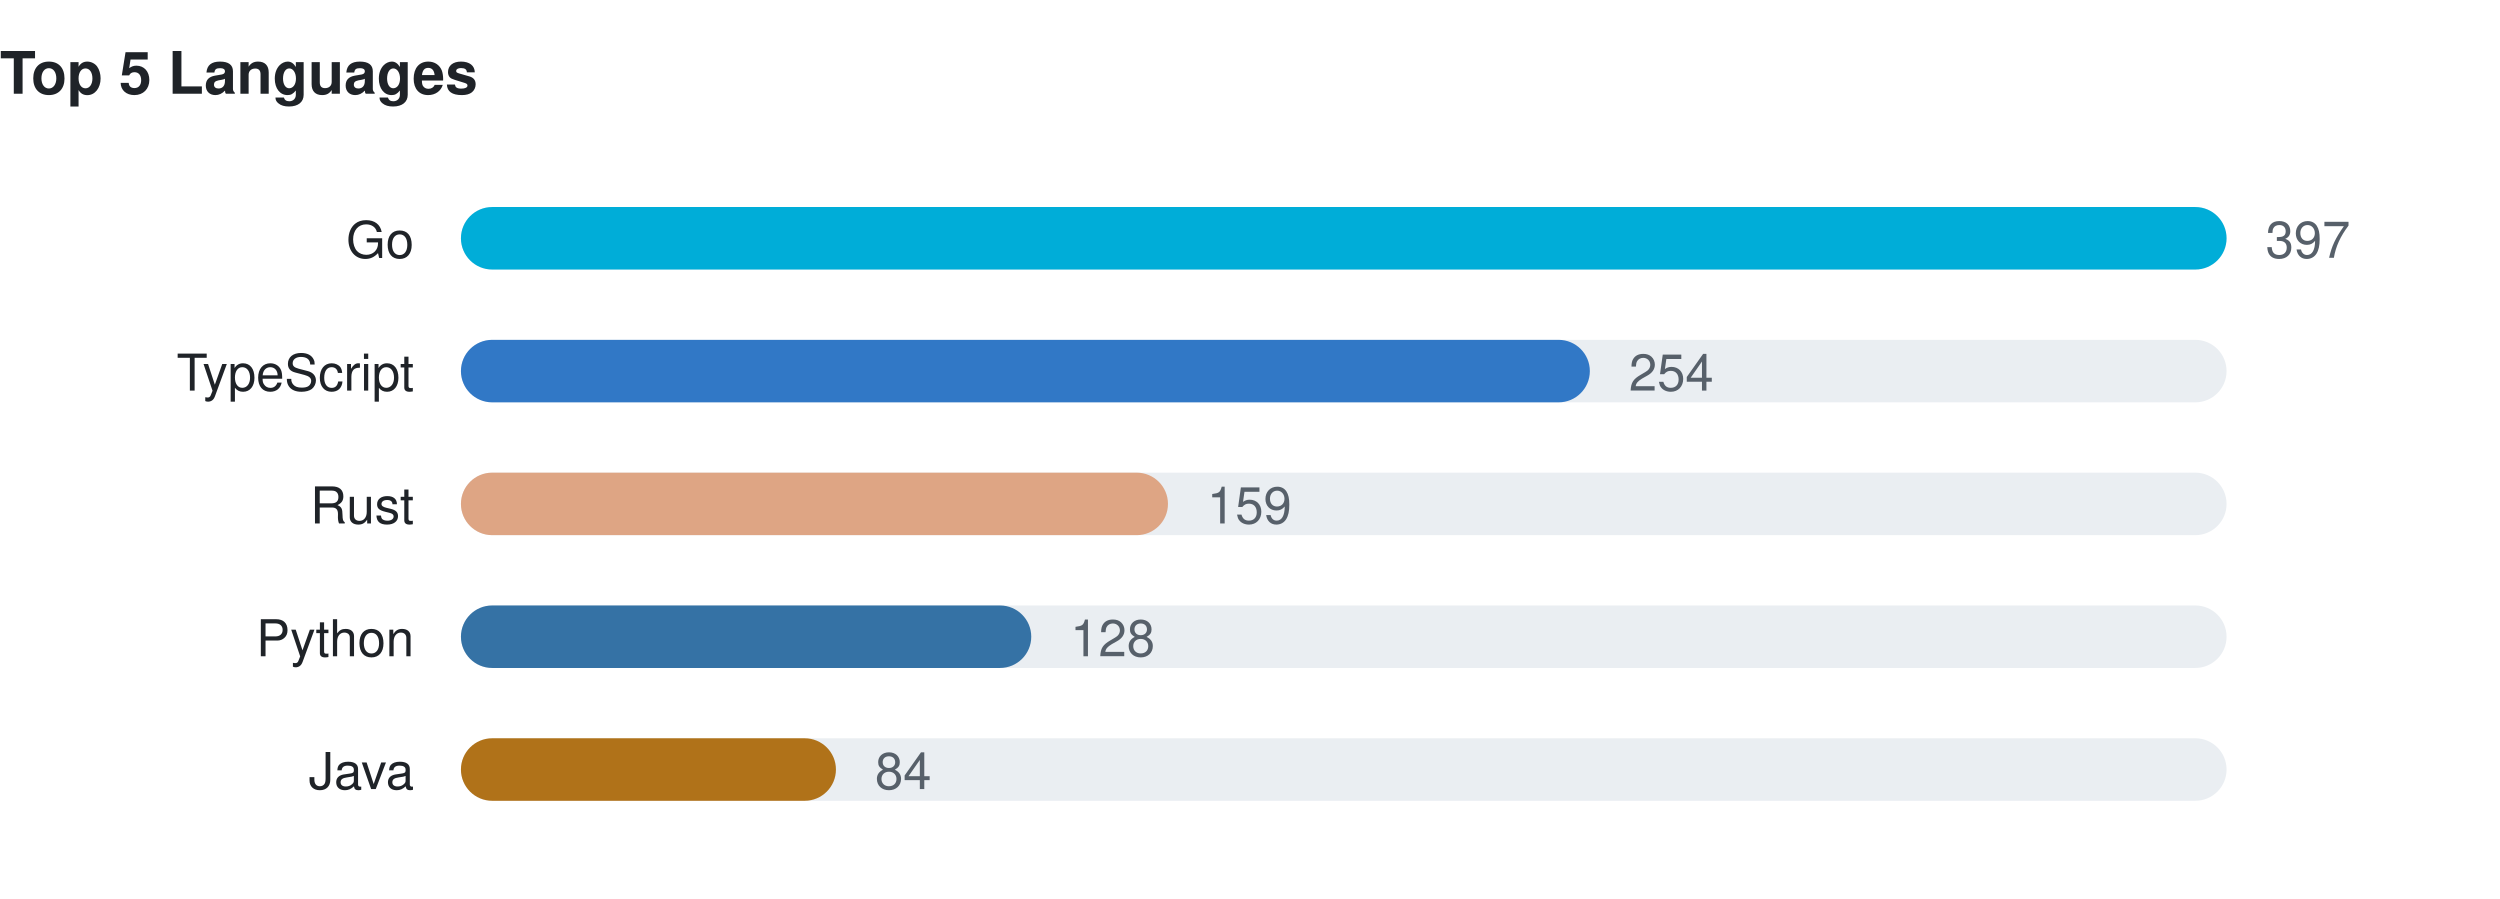
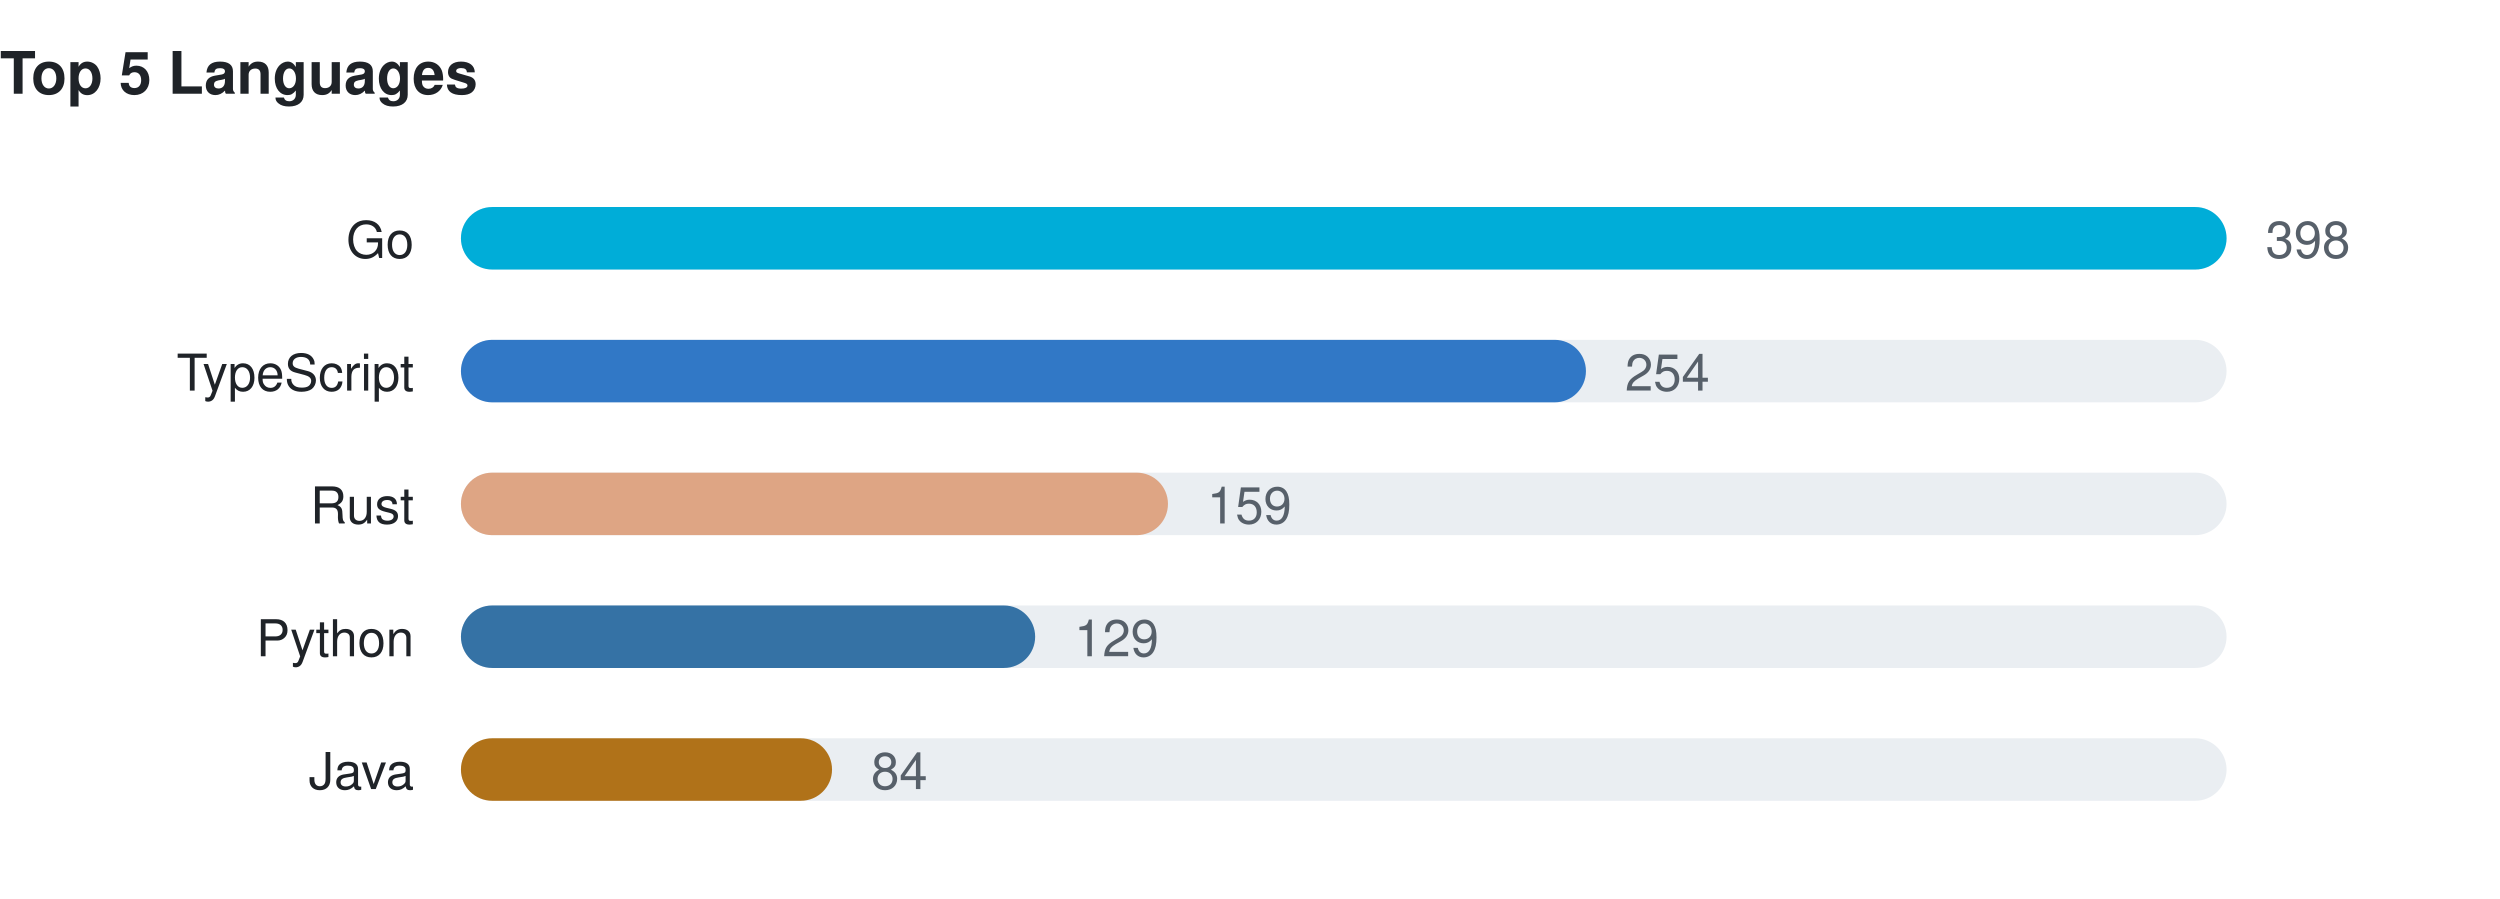
- <svg xmlns="http://www.w3.org/2000/svg" width="640" height="230" viewBox="0 0 640 230" role="img" aria-label="Top languages by solved problems: Go 397, TypeScript 254, Rust 159, Python 128, Java 84">
+ <svg xmlns="http://www.w3.org/2000/svg" width="640" height="230" viewBox="0 0 640 230" role="img" aria-label="Top languages by solved problems: Go 398, TypeScript 254, Rust 159, Python 129, Java 84">
  <style>
    text { font-family: -apple-system, BlinkMacSystemFont, "Segoe UI", Helvetica, Arial, sans-serif; }
    .title { font-size: 15px; font-weight: 600; fill: #1f2328; }
    .label { font-size: 13px; fill: #1f2328; }
    .count { font-size: 13px; fill: #57606a; }
    .track { fill: #eaeef2; }
    @media (prefers-color-scheme: dark) {
      .title { fill: #e6edf3; }
      .label { fill: #e6edf3; }
      .count { fill: #8b949e; }
      .track { fill: #30363d; }
    }
  </style>
  <text x="0" y="24" class="title">Top 5 Languages</text>
  <g transform="translate(0,44)">
    <text x="106" y="22.0" text-anchor="end" class="label">Go</text>
    <rect x="118" y="9.0" width="452" height="16" rx="8" class="track" />
    <rect x="118" y="9.0" width="452" height="16" rx="8" fill="#00ADD8" />
-     <text x="580" y="22.0" class="count">397</text>
+     <text x="580" y="22.0" class="count">398</text>
  </g>
  <g transform="translate(0,78)">
    <text x="106" y="22.0" text-anchor="end" class="label">TypeScript</text>
    <rect x="118" y="9.0" width="452" height="16" rx="8" class="track" />
-     <rect x="118" y="9.0" width="289" height="16" rx="8" fill="#3178C6" />
-     <text x="417" y="22.0" class="count">254</text>
+     <rect x="118" y="9.0" width="288" height="16" rx="8" fill="#3178C6" />
+     <text x="416" y="22.0" class="count">254</text>
  </g>
  <g transform="translate(0,112)">
    <text x="106" y="22.0" text-anchor="end" class="label">Rust</text>
    <rect x="118" y="9.0" width="452" height="16" rx="8" class="track" />
    <rect x="118" y="9.0" width="181" height="16" rx="8" fill="#DEA584" />
    <text x="309" y="22.0" class="count">159</text>
  </g>
  <g transform="translate(0,146)">
    <text x="106" y="22.0" text-anchor="end" class="label">Python</text>
    <rect x="118" y="9.0" width="452" height="16" rx="8" class="track" />
-     <rect x="118" y="9.0" width="146" height="16" rx="8" fill="#3572A5" />
-     <text x="274" y="22.0" class="count">128</text>
+     <rect x="118" y="9.0" width="147" height="16" rx="8" fill="#3572A5" />
+     <text x="275" y="22.0" class="count">129</text>
  </g>
  <g transform="translate(0,180)">
    <text x="106" y="22.0" text-anchor="end" class="label">Java</text>
    <rect x="118" y="9.0" width="452" height="16" rx="8" class="track" />
-     <rect x="118" y="9.0" width="96" height="16" rx="8" fill="#B07219" />
-     <text x="224" y="22.0" class="count">84</text>
+     <rect x="118" y="9.0" width="95" height="16" rx="8" fill="#B07219" />
+     <text x="223" y="22.0" class="count">84</text>
  </g>
</svg>
